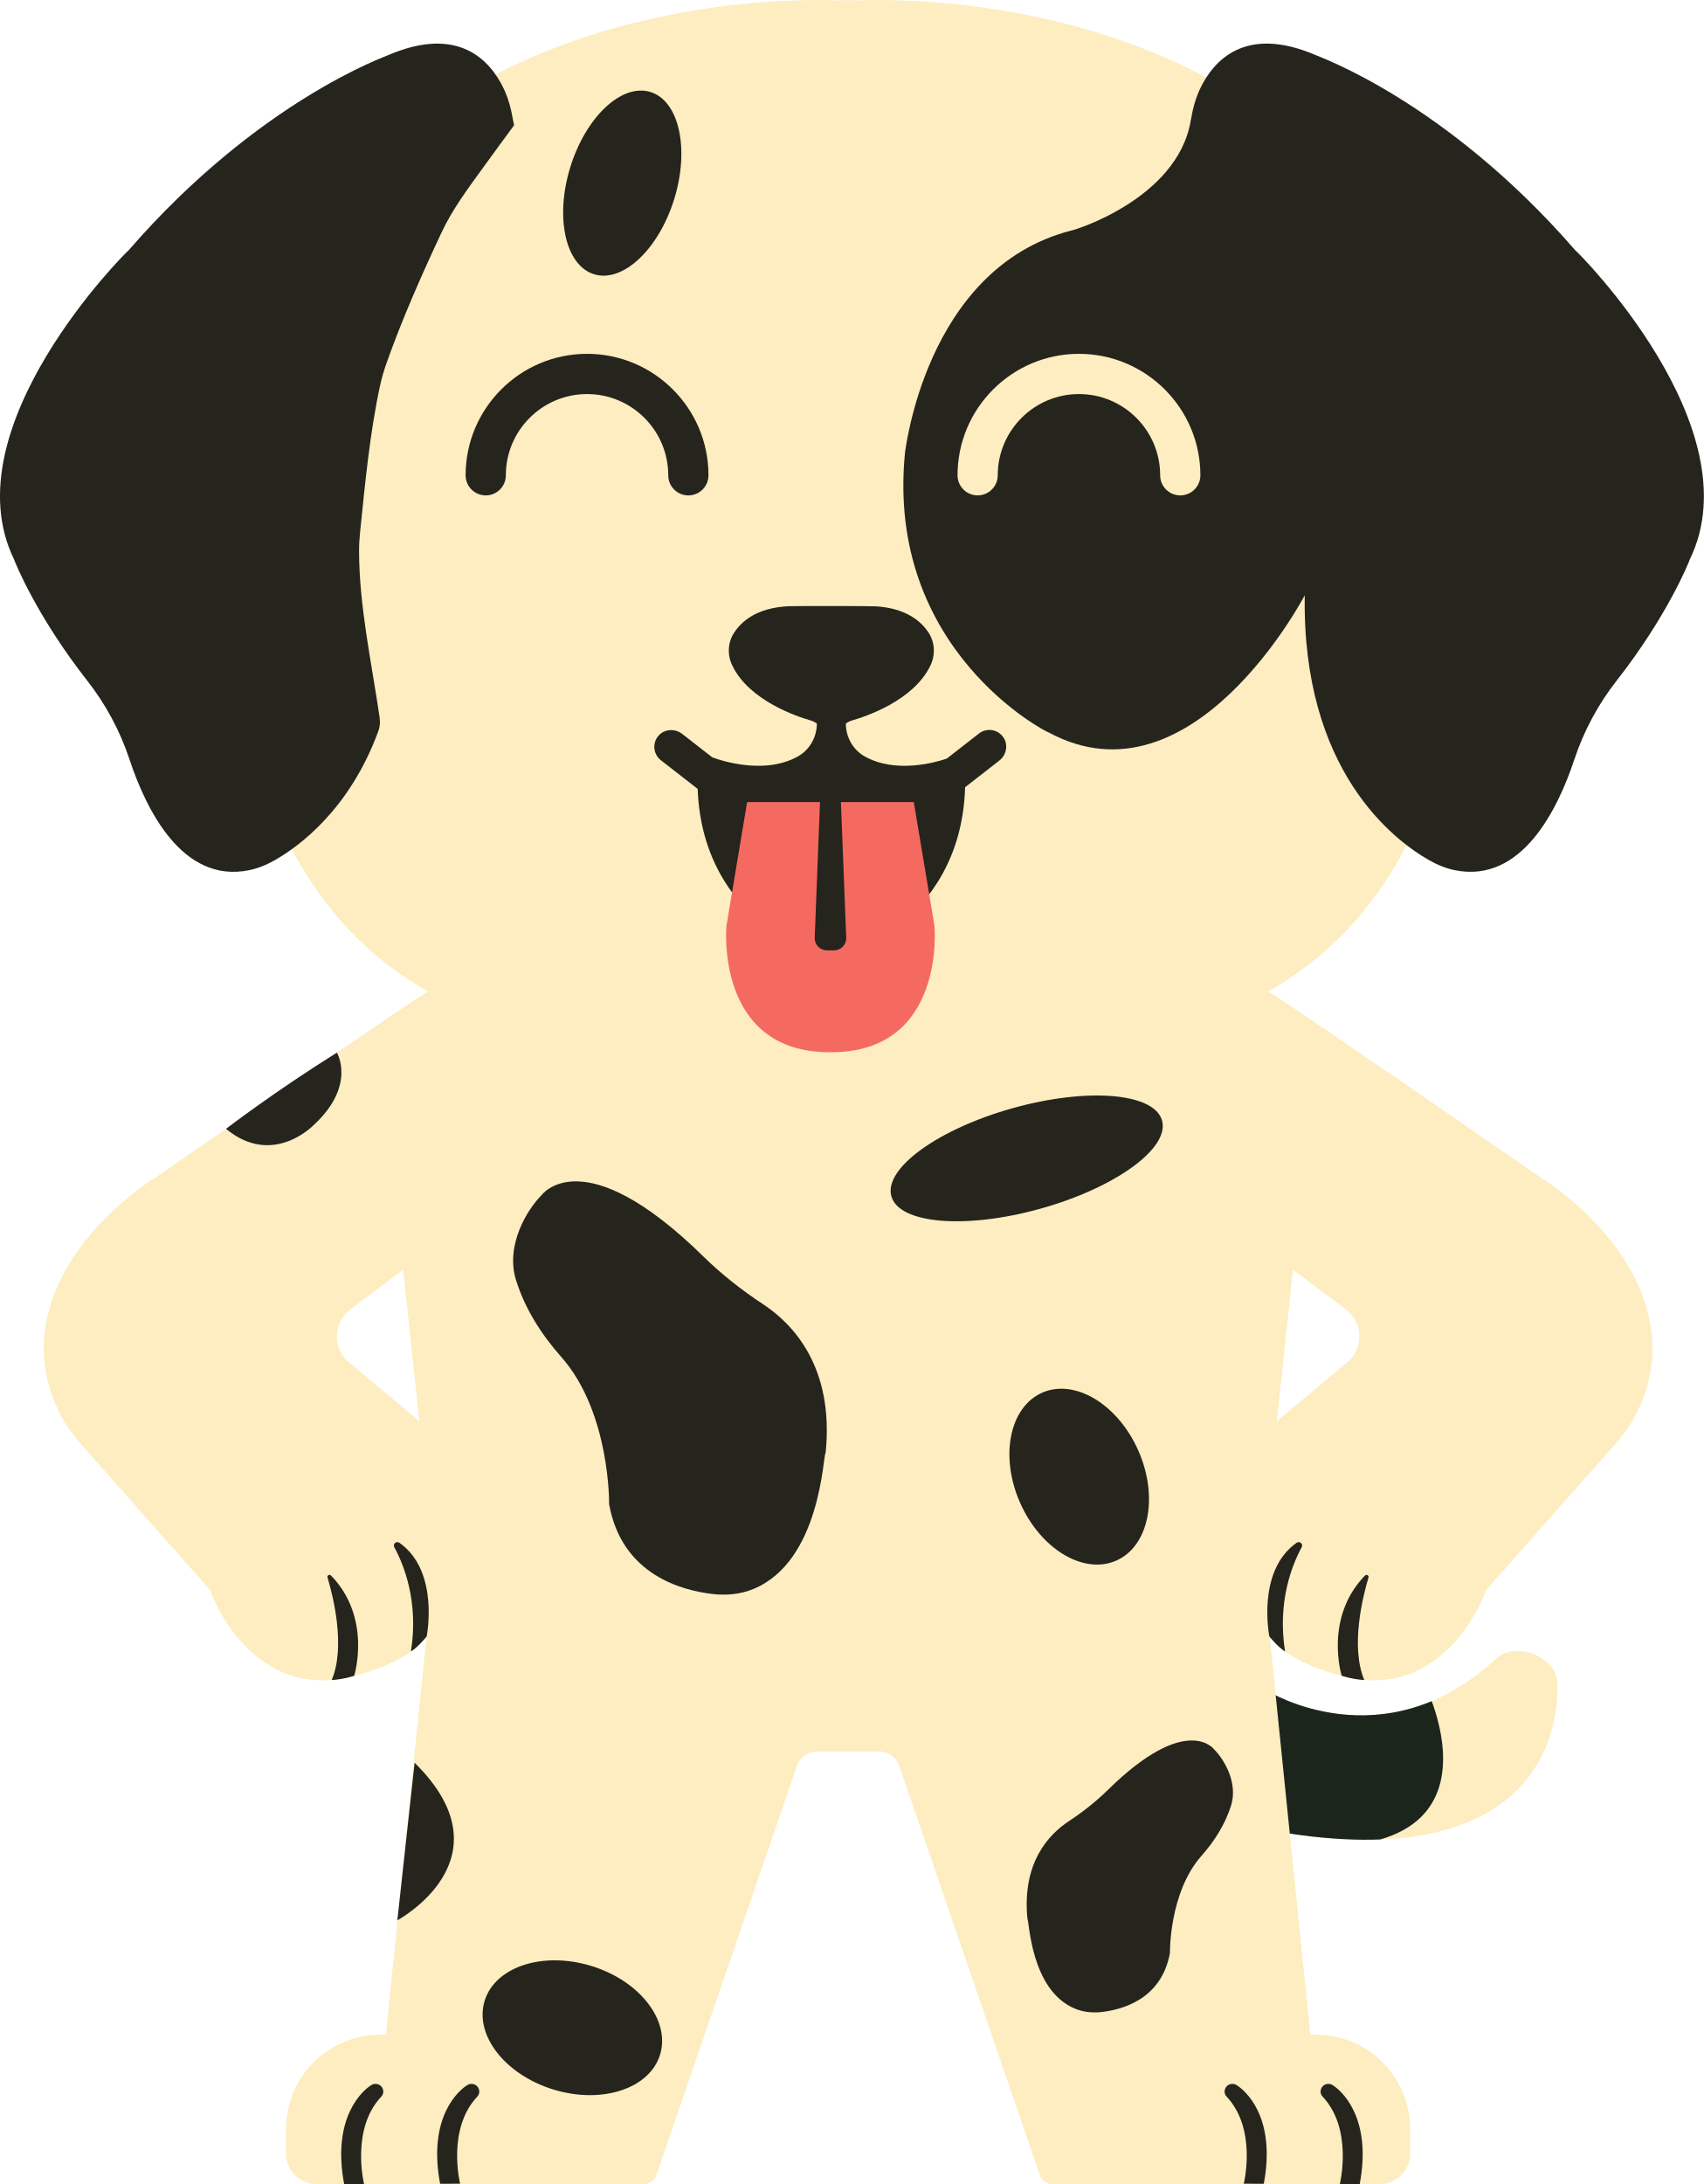
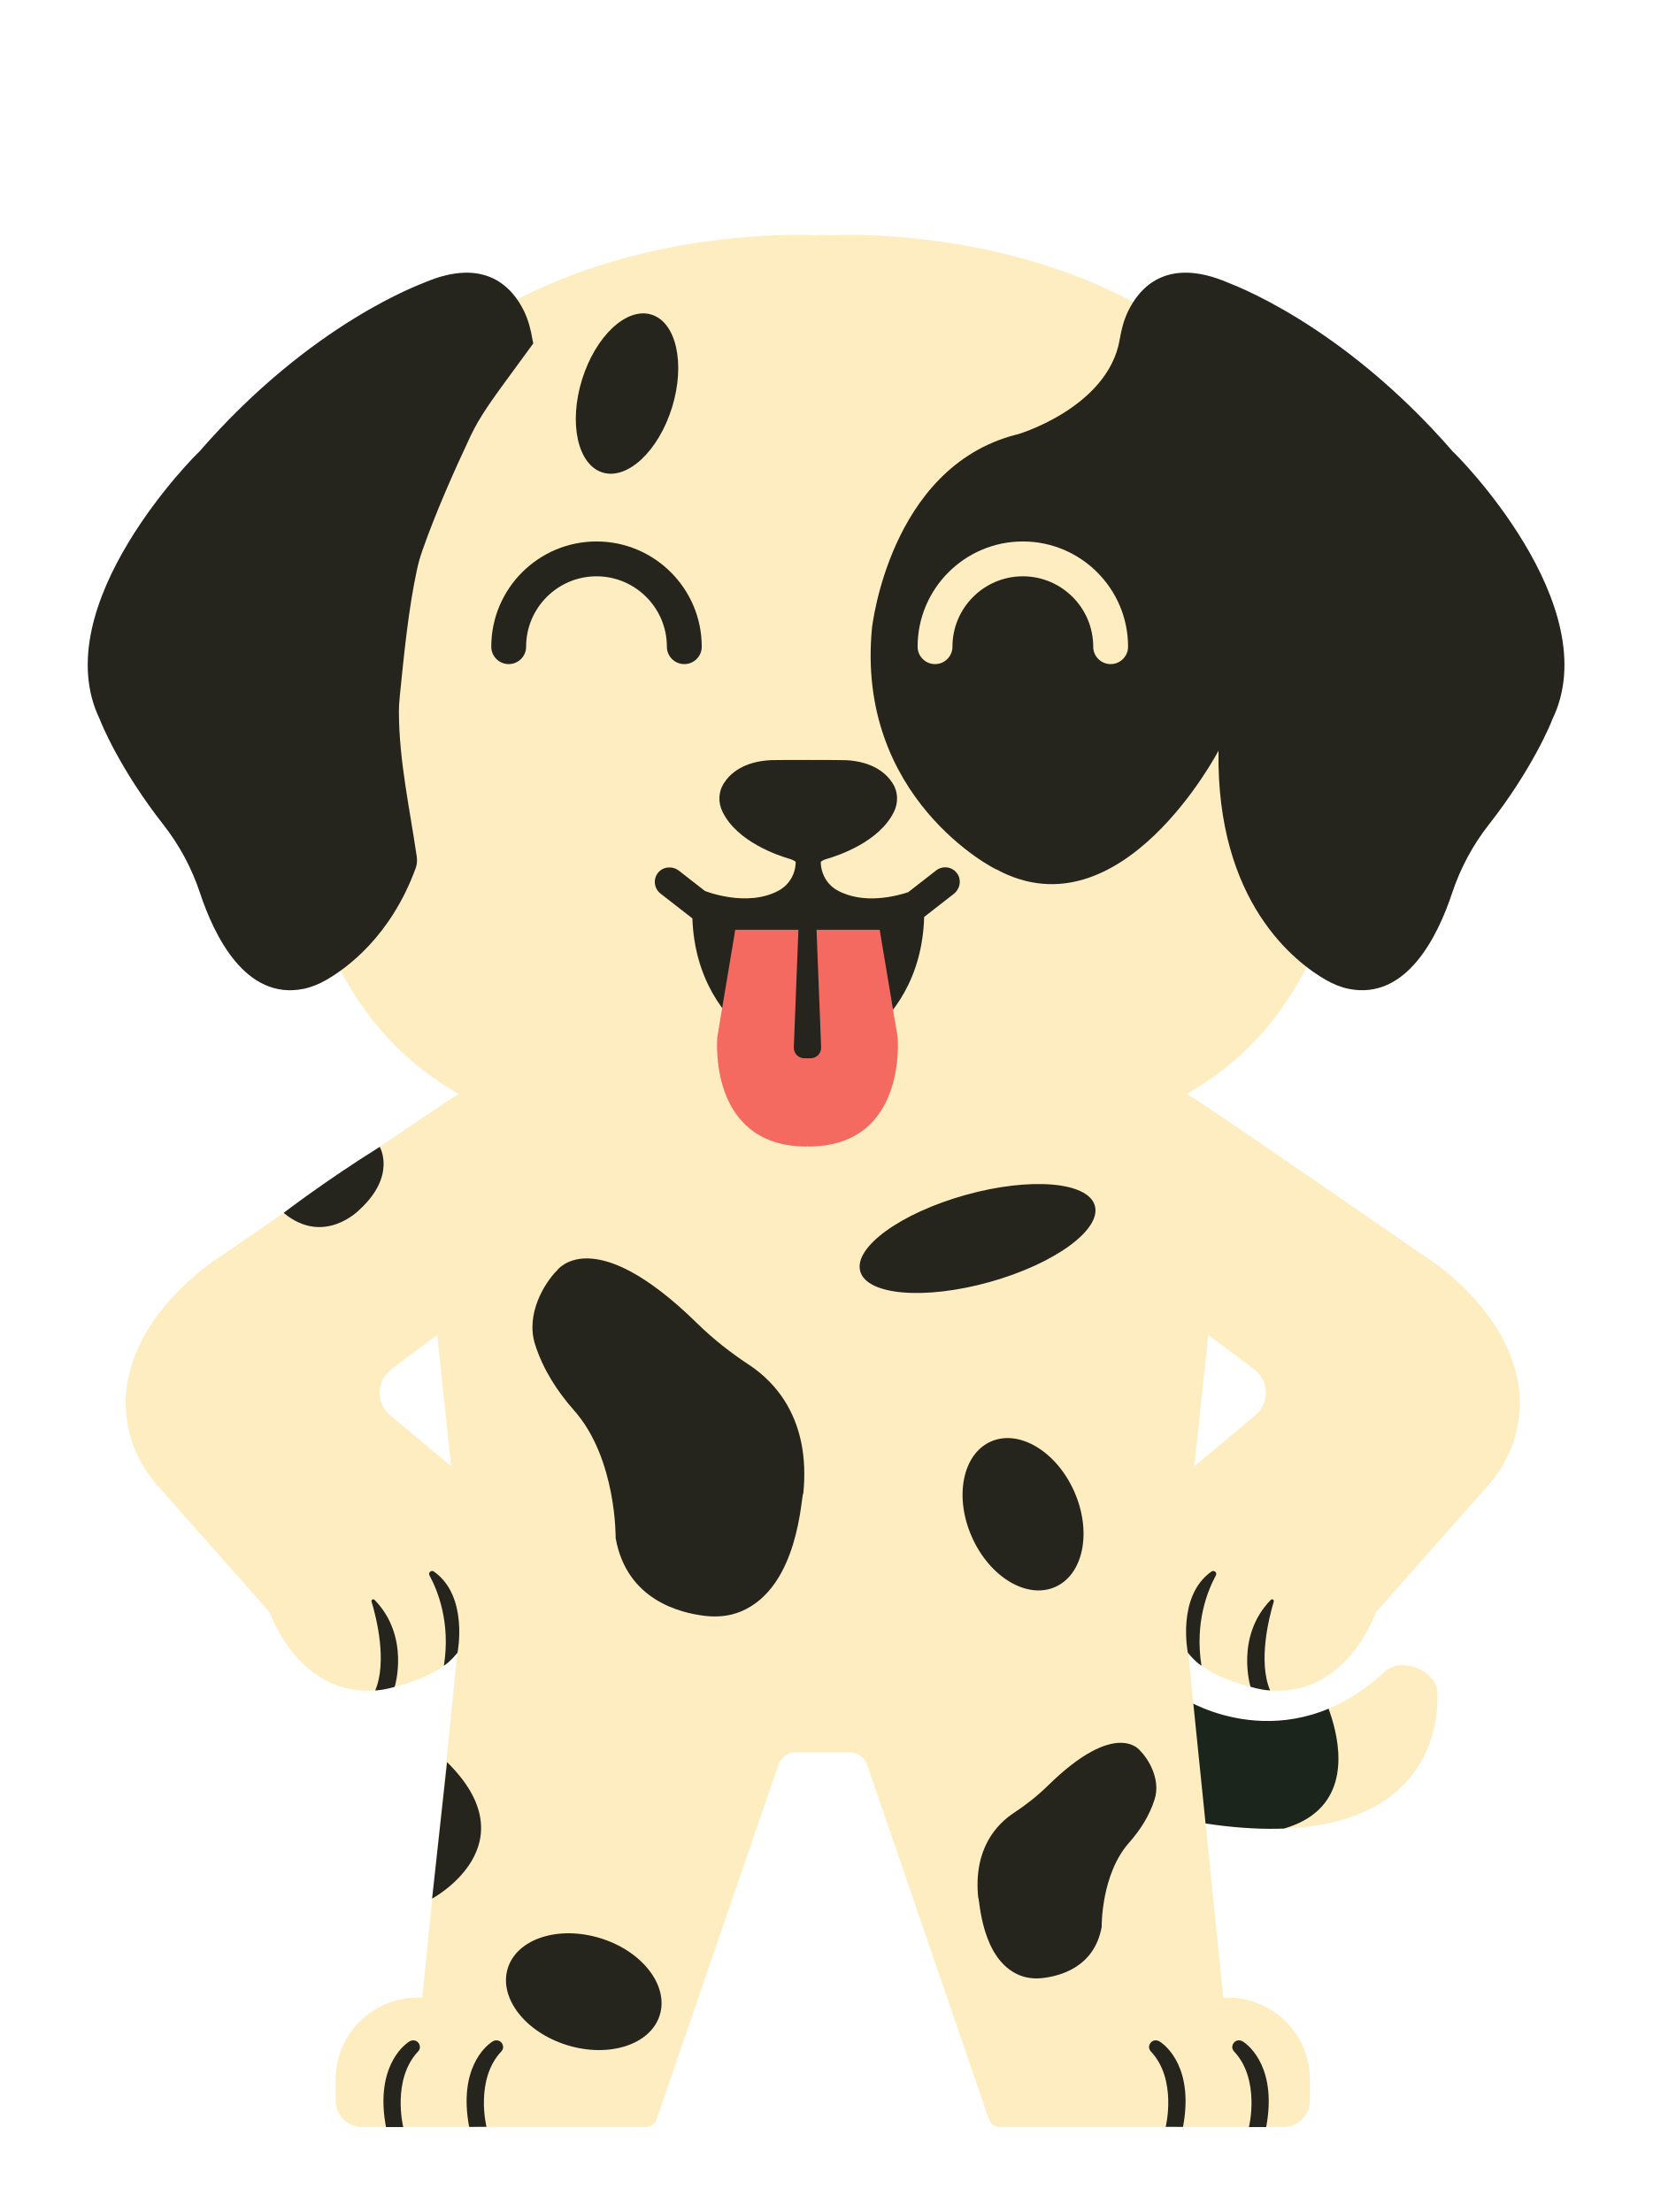
- <svg xmlns="http://www.w3.org/2000/svg" id="Layer_2" data-name="Layer 2" width="188.57" height="241.65" viewBox="0 0 188.57 241.65">
+ <svg xmlns="http://www.w3.org/2000/svg" id="Layer_2" data-name="Layer 2" width="188.57" height="252.496" viewBox="0 -30 188.57 282.496">
  <defs>
    <clipPath id="clippath">
      <path d="M140.285,187.101s12.839,7.998,25.294-3.582c2.143-1.993,6.678-.214,6.772,2.659.29,8.859-5.924,23.051-38.025,14.994,0,0,1.106-2.615,1.107-2.617.044-.103,4.852-11.454,4.852-11.454Z" style="fill: none;" />
    </clipPath>
  </defs>
  <g id="Layer_2-2" data-name="Layer 2">
    <g>
      <g>
        <g>
          <path d="M140.285,187.101s12.839,7.998,25.294-3.582c2.143-1.993,6.678-.214,6.772,2.659.29,8.859-5.924,23.051-38.025,14.994,0,0,1.106-2.615,1.107-2.617.044-.103,4.852-11.454,4.852-11.454Z" style="fill: #fdedc0;" />
          <g style="clip-path: url(#clippath);">
            <path d="M157.736,186.525s12.194,24.171-24.044,16.146c.613-12.754,3.917-18.688,4.26-18.734s19.784,2.587,19.784,2.587Z" style="fill: #1c251c;" />
          </g>
        </g>
        <path d="M182.672,146.693c-1.689-10.157-12.147-16.389-12.147-16.389,0,0-30.082-20.826-30.204-20.582,23.871-13.519,20.948-44.94,21.435-45.671C163.949-4.151,94.955.051,94.955.051L93.859,0l-1.096.051S23.769-4.151,25.962,64.051c.487.731-2.436,32.152,21.435,45.671-.122-.244-30.204,20.582-30.204,20.582,0,0-10.458,6.232-12.147,16.389-.779,4.684.705,9.464,3.852,13.02l14.354,16.217s3.726,11.011,13.897,9.919c.056-.006.111-.014.166-.023.848-.143,7.618-1.378,9.899-4.857,0,.061-4.506,44.149-4.506,44.149h-.594c-5.776,0-10.459,4.682-10.459,10.459v2.695c0,1.867,1.513,3.38,3.38,3.38h36.213c.631,0,1.193-.401,1.398-.998l15.556-45.284c.325-.946,1.215-1.581,2.215-1.581h6.887c1,0,1.89.635,2.215,1.581l15.556,45.284c.205.597.767.998,1.398.998h36.213c1.867,0,3.38-1.513,3.38-3.38v-2.695c0-5.776-4.682-10.459-10.459-10.459h-.594s-4.506-44.088-4.506-44.149c2.237,3.411,8.788,4.666,9.842,4.848.092.016.185.029.278.038,10.129,1.046,13.841-9.925,13.841-9.925l14.354-16.217c3.147-3.556,4.631-8.335,3.852-13.02ZM38.618,150.739c-1.853-1.549-1.776-4.421.157-5.869l5.85-4.381,1.781,16.761-7.789-6.511ZM149.1,150.739l-7.789,6.511,1.781-16.761,5.85,4.381c1.933,1.448,2.01,4.32.157,5.869Z" style="fill: #fdedc0;" />
        <path d="M144.399,65.863s-12.388,23.746-28.313,15.194c-.21,0-18.124-9.122-15.924-31.016,0,.342,2.095-20.297,18.334-24.516-.101.11,11.807-3.359,13.289-12.198.208-1.239.522-2.459,1.062-3.573,1.435-2.963,4.881-7.019,12.731-3.67.079.086,14.3,4.96,28.758,21.608.21.114,19.8,19.613,12.676,34.208-.088.289-2.489,6.26-8.083,13.393-2.03,2.589-3.634,5.535-4.694,8.737-1.824,5.51-5.826,13.734-13.202,12.258-1.02-.204-1.995-.61-2.913-1.135-3.848-2.202-14.04-9.876-13.721-29.291Z" style="fill: #25241d;" />
        <path d="M42.015,79.4c-.877-6.028-2.271-12.314-2.277-18.47,0-.723.051-1.443.125-2.162.536-5.24,1.065-10.818,2.177-16.008.182-.849.422-1.685.71-2.504,1.702-4.834,3.938-9.894,6.126-14.553,1.185-2.523,2.904-4.839,4.539-7.087,1.152-1.583,2.309-3.174,3.48-4.758-.039-.175-.08-.35-.11-.529-.208-1.239-.522-2.459-1.062-3.573-1.435-2.963-4.881-7.019-12.731-3.67-.079.086-14.3,4.96-28.758,21.608-.21.114-19.8,19.613-12.676,34.208.088.289,2.489,6.26,8.083,13.393,2.03,2.589,3.634,5.535,4.694,8.737,1.824,5.51,5.826,13.734,13.202,12.258,1.02-.204,1.995-.61,2.913-1.135,2.641-1.511,8.263-5.605,11.432-14.293.169-.464.204-.966.133-1.454,0-.002,0-.005-.001-.007Z" style="fill: #25241d;" />
        <ellipse cx="68.866" cy="20.261" rx="10.554" ry="6.015" transform="translate(29.13 80.045) rotate(-72.784)" style="fill: #25241d;" />
        <ellipse cx="113.626" cy="128.17" rx="15.553" ry="5.768" transform="translate(-30.324 35.344) rotate(-15.626)" style="fill: #25241d;" />
        <path d="M34.722,124.475s-4.516,4.733-9.705.424c0,0,5.294-4.074,12.268-8.43,0,0,2.174,3.641-2.563,8.006Z" style="fill: #25241d;" />
        <ellipse cx="63.343" cy="224.357" rx="7.151" ry="10.154" transform="translate(-169.728 219.225) rotate(-72.972)" style="fill: #25241d;" />
        <path d="M45.885,195.042l-1.908,17.429s12.696-6.808,1.908-17.429Z" style="fill: #25241d;" />
        <path d="M129.477,216.081s-.099-6.683,3.487-10.736c1.44-1.627,2.619-3.479,3.274-5.551.809-2.561-.807-5.168-1.852-6.214,0,0-2.992-4.158-11.77,4.46-1.329,1.305-2.794,2.458-4.349,3.482-2.152,1.417-5.185,4.547-4.557,10.802.203.161.339,7.891,5.259,9.926.944.391,1.983.485,2.998.365,2.093-.249,6.576-1.32,7.511-6.533Z" style="fill: #25241d;" />
        <path d="M67.413,166.441s.145-10.158-5.309-16.317c-2.19-2.473-3.984-5.287-4.981-8.436-1.232-3.892,1.223-7.857,2.81-9.448,0,0,4.544-6.323,17.895,6.77,2.021,1.982,4.249,3.734,6.614,5.29,3.272,2.152,7.885,6.908,6.936,16.416-.309.246-.509,11.996-7.986,15.093-1.435.594-3.014.74-4.556.557-3.181-.377-9.997-2.001-11.423-9.926Z" style="fill: #25241d;" />
        <ellipse cx="119.437" cy="163.386" rx="7.151" ry="10.154" transform="translate(-55.883 62.276) rotate(-23.86)" style="fill: #25241d;" />
        <g>
          <g>
            <path d="M41.111,230.696c-.968.583-4.414,3.572-3.023,10.954l2.2-.003s-1.495-6.057,1.906-9.663c.505-.535.102-1.416-.634-1.409-.008,0-.016,0-.023,0-.152.001-.296.042-.426.121Z" style="fill: #25241d;" />
            <path d="M51.735,230.696c-.968.583-4.419,3.547-3.028,10.929l2.213-.008s-1.502-6.027,1.898-9.633c.505-.535.102-1.416-.634-1.409-.008,0-.016,0-.023,0-.152.001-.296.042-.426.121Z" style="fill: #25241d;" />
          </g>
          <g>
            <path d="M147.46,230.696c.968.583,4.414,3.572,3.023,10.954l-2.2-.003s1.495-6.057-1.906-9.663c-.505-.535-.102-1.416.634-1.409.008,0,.016,0,.023,0,.152.001.296.042.426.121Z" style="fill: #25241d;" />
            <path d="M136.836,230.696c.968.583,4.419,3.547,3.028,10.929l-2.213-.008s1.502-6.027-1.898-9.633c-.505-.535-.102-1.416.634-1.409.008,0,.016,0,.023,0,.152.001.296.042.426.121Z" style="fill: #25241d;" />
          </g>
        </g>
        <path d="M36.247,174.541c.625,2.088,2.022,7.651.465,11.348,1.282-.068,2.504-.468,2.485-.466,0,0,2.007-6.404-2.57-11.104-.164-.168-.448-.003-.381.222Z" style="fill: #25241d;" />
        <path d="M45.481,182.729v-.015c.873-5.496-.794-9.595-1.843-11.522-.195-.358.234-.723.567-.489,4.477,3.153,3.012,10.367,3.012,10.367,0,0-.877,1.111-1.735,1.659Z" style="fill: #25241d;" />
        <g>
          <path d="M151.452,174.541c-.625,2.088-2.022,7.651-.465,11.348-1.282-.068-2.52-.478-2.502-.475,0,0-1.99-6.395,2.587-11.094.164-.168.448-.003.381.222Z" style="fill: #25241d;" />
          <path d="M142.218,182.729v-.015c-.873-5.496.794-9.595,1.843-11.522.195-.358-.234-.723-.567-.489-4.477,3.153-3.012,10.367-3.012,10.367,0,0,.877,1.111,1.735,1.659Z" style="fill: #25241d;" />
        </g>
      </g>
      <path d="M76.18,54.813c-1.229,0-2.225-.996-2.225-2.225,0-4.956-4.032-8.987-8.987-8.987s-8.987,4.032-8.987,8.987c0,1.229-.996,2.225-2.225,2.225s-2.225-.996-2.225-2.225c0-7.41,6.028-13.438,13.438-13.438s13.438,6.028,13.438,13.438c0,1.229-.996,2.225-2.225,2.225Z" style="fill: #25241d;" />
      <path d="M130.621,54.813c-1.229,0-2.225-.996-2.225-2.225,0-4.956-4.032-8.987-8.987-8.987s-8.987,4.032-8.987,8.987c0,1.229-.996,2.225-2.225,2.225s-2.225-.996-2.225-2.225c0-7.41,6.028-13.438,13.438-13.438s13.438,6.028,13.438,13.438c0,1.229-.996,2.225-2.225,2.225Z" style="fill: #fdedc0;" />
      <path d="M111.047,81.589c-.615-.905-1.854-1.09-2.704-.428l-3.569,2.78c-1.343.452-5.657,1.653-9.054-.235-1.315-.731-2.11-2.138-2.11-3.643v-.003l.005-.004c.211-.158.448-.275.702-.348,1.457-.416,6.797-2.178,8.657-6.08.556-1.166.501-2.538-.203-3.621-.806-1.24-2.456-2.703-5.833-2.92-.659-.042-9.068-.041-9.677-.011-3.519.176-5.212,1.682-6.029,2.948-.697,1.08-.748,2.435-.196,3.596,1.855,3.903,7.194,5.668,8.657,6.086.254.073.494.19.705.349l.005.004h0c0,1.518-.812,2.932-2.143,3.662-4.074,2.236-9.445.065-9.445.065l-3.312-2.58c-.809-.631-2.001-.557-2.656.233-.677.818-.541,2.027.291,2.675l4.073,3.173c.565,15.413,14.795,19.19,14.795,19.19,0,0,14.345-3.806,14.803-19.373l3.788-2.951c.787-.613,1.012-1.742.451-2.567Z" style="fill: #25241d;" />
      <path d="M103.422,102.448l-2.291-13.703h-8.066l.587,15.012c.03.761-.579,1.394-1.341,1.394h-.805c-.762,0-1.371-.633-1.341-1.394l.587-15.012h-8.066l-2.291,13.703s-1.309,14.023,11.49,13.977c.009.008.017-.077.023-.235.006.159.014.244.023.235,12.799.046,11.49-13.977,11.49-13.977Z" style="fill: #f46a61;" />
    </g>
  </g>
</svg>
